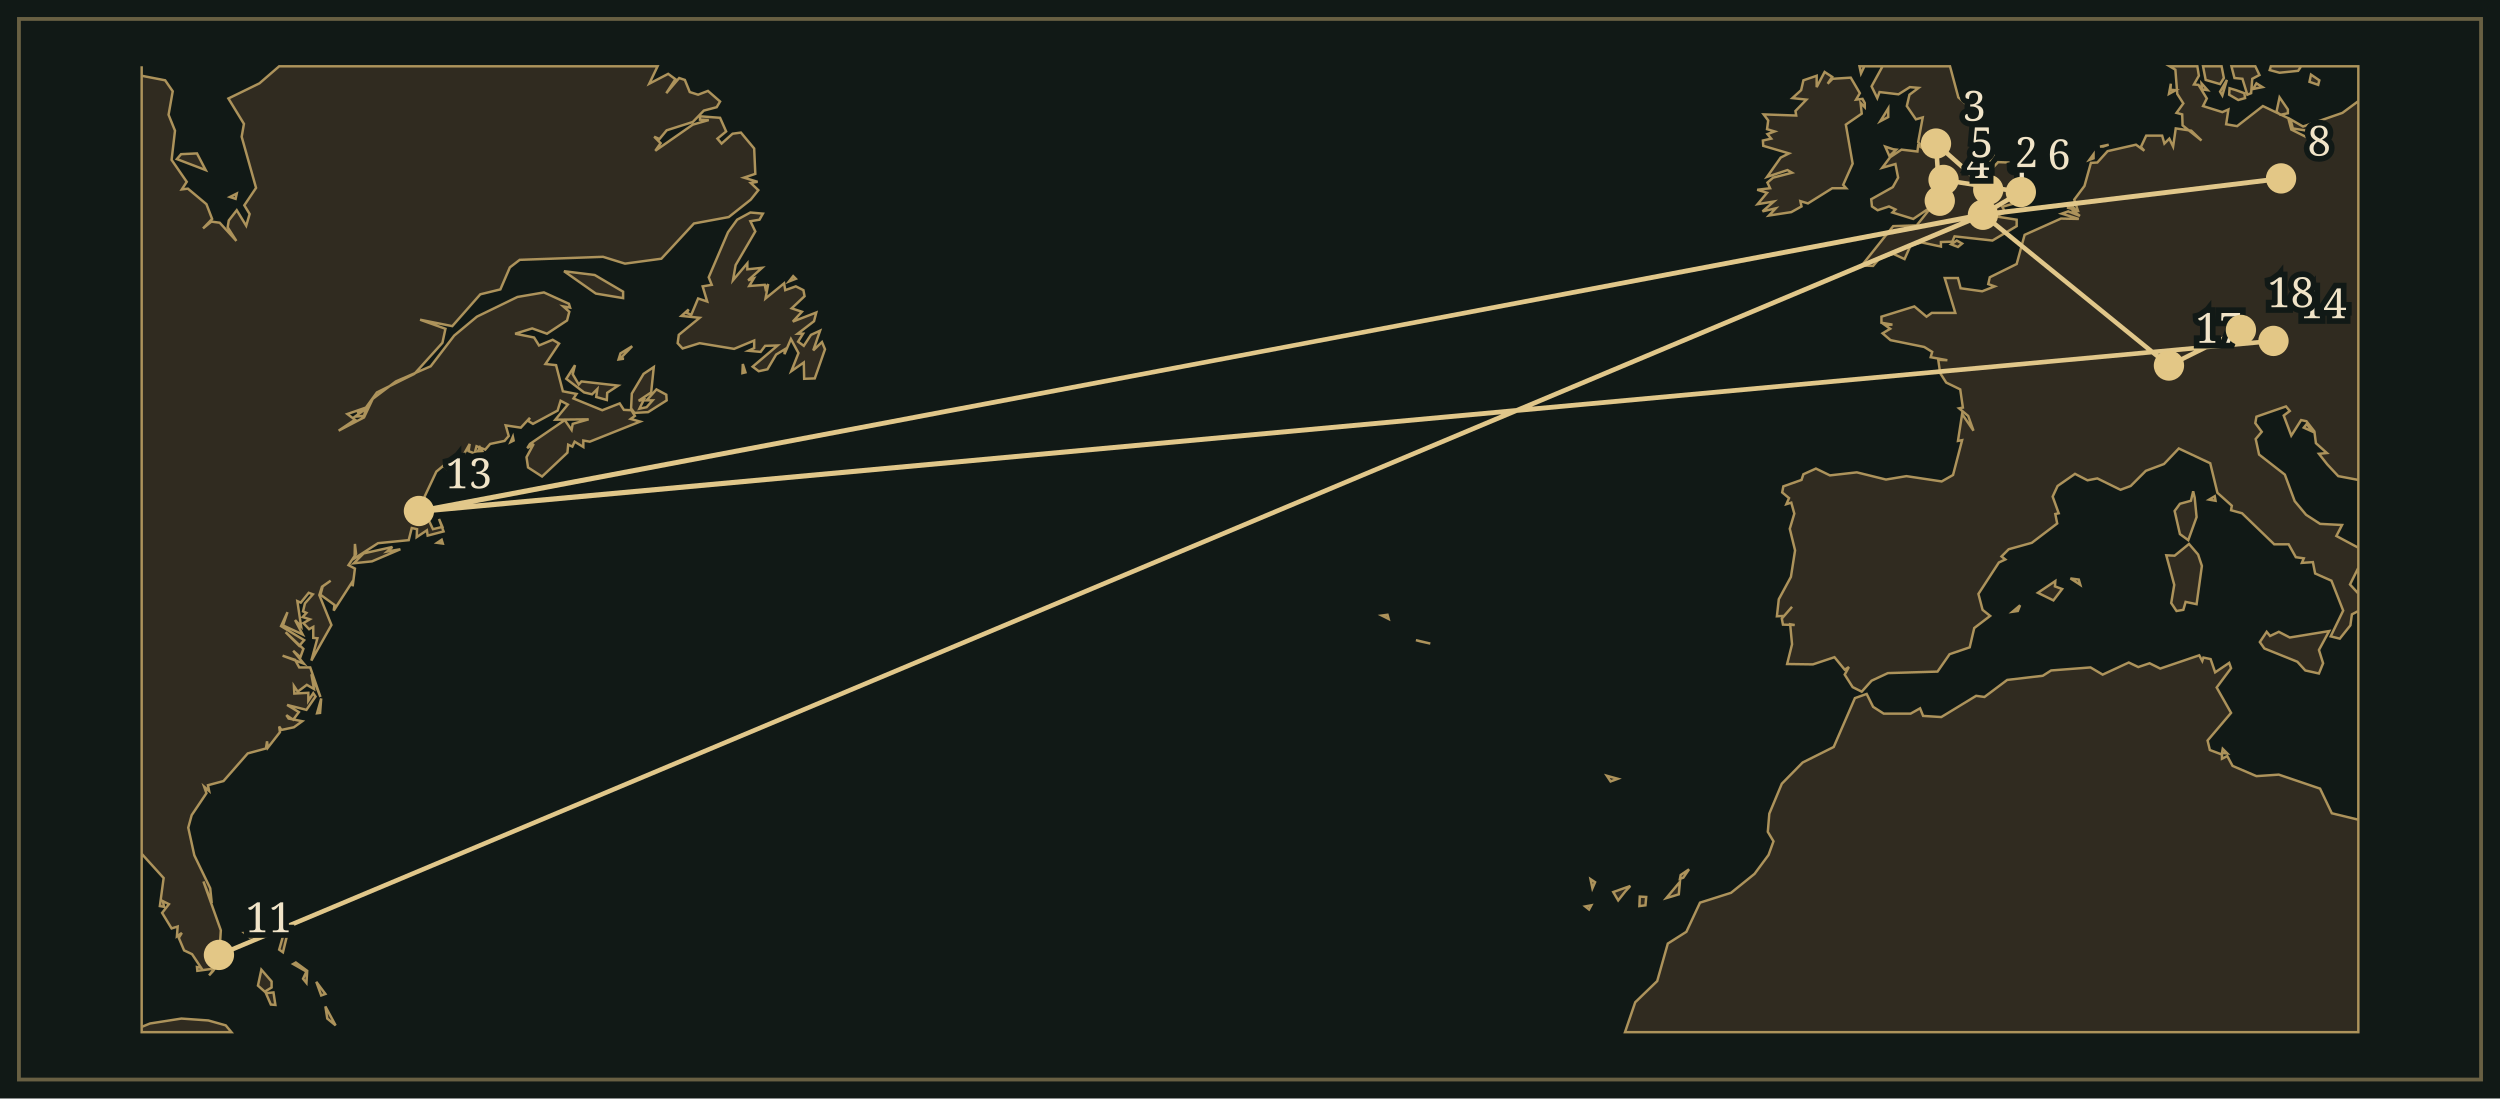
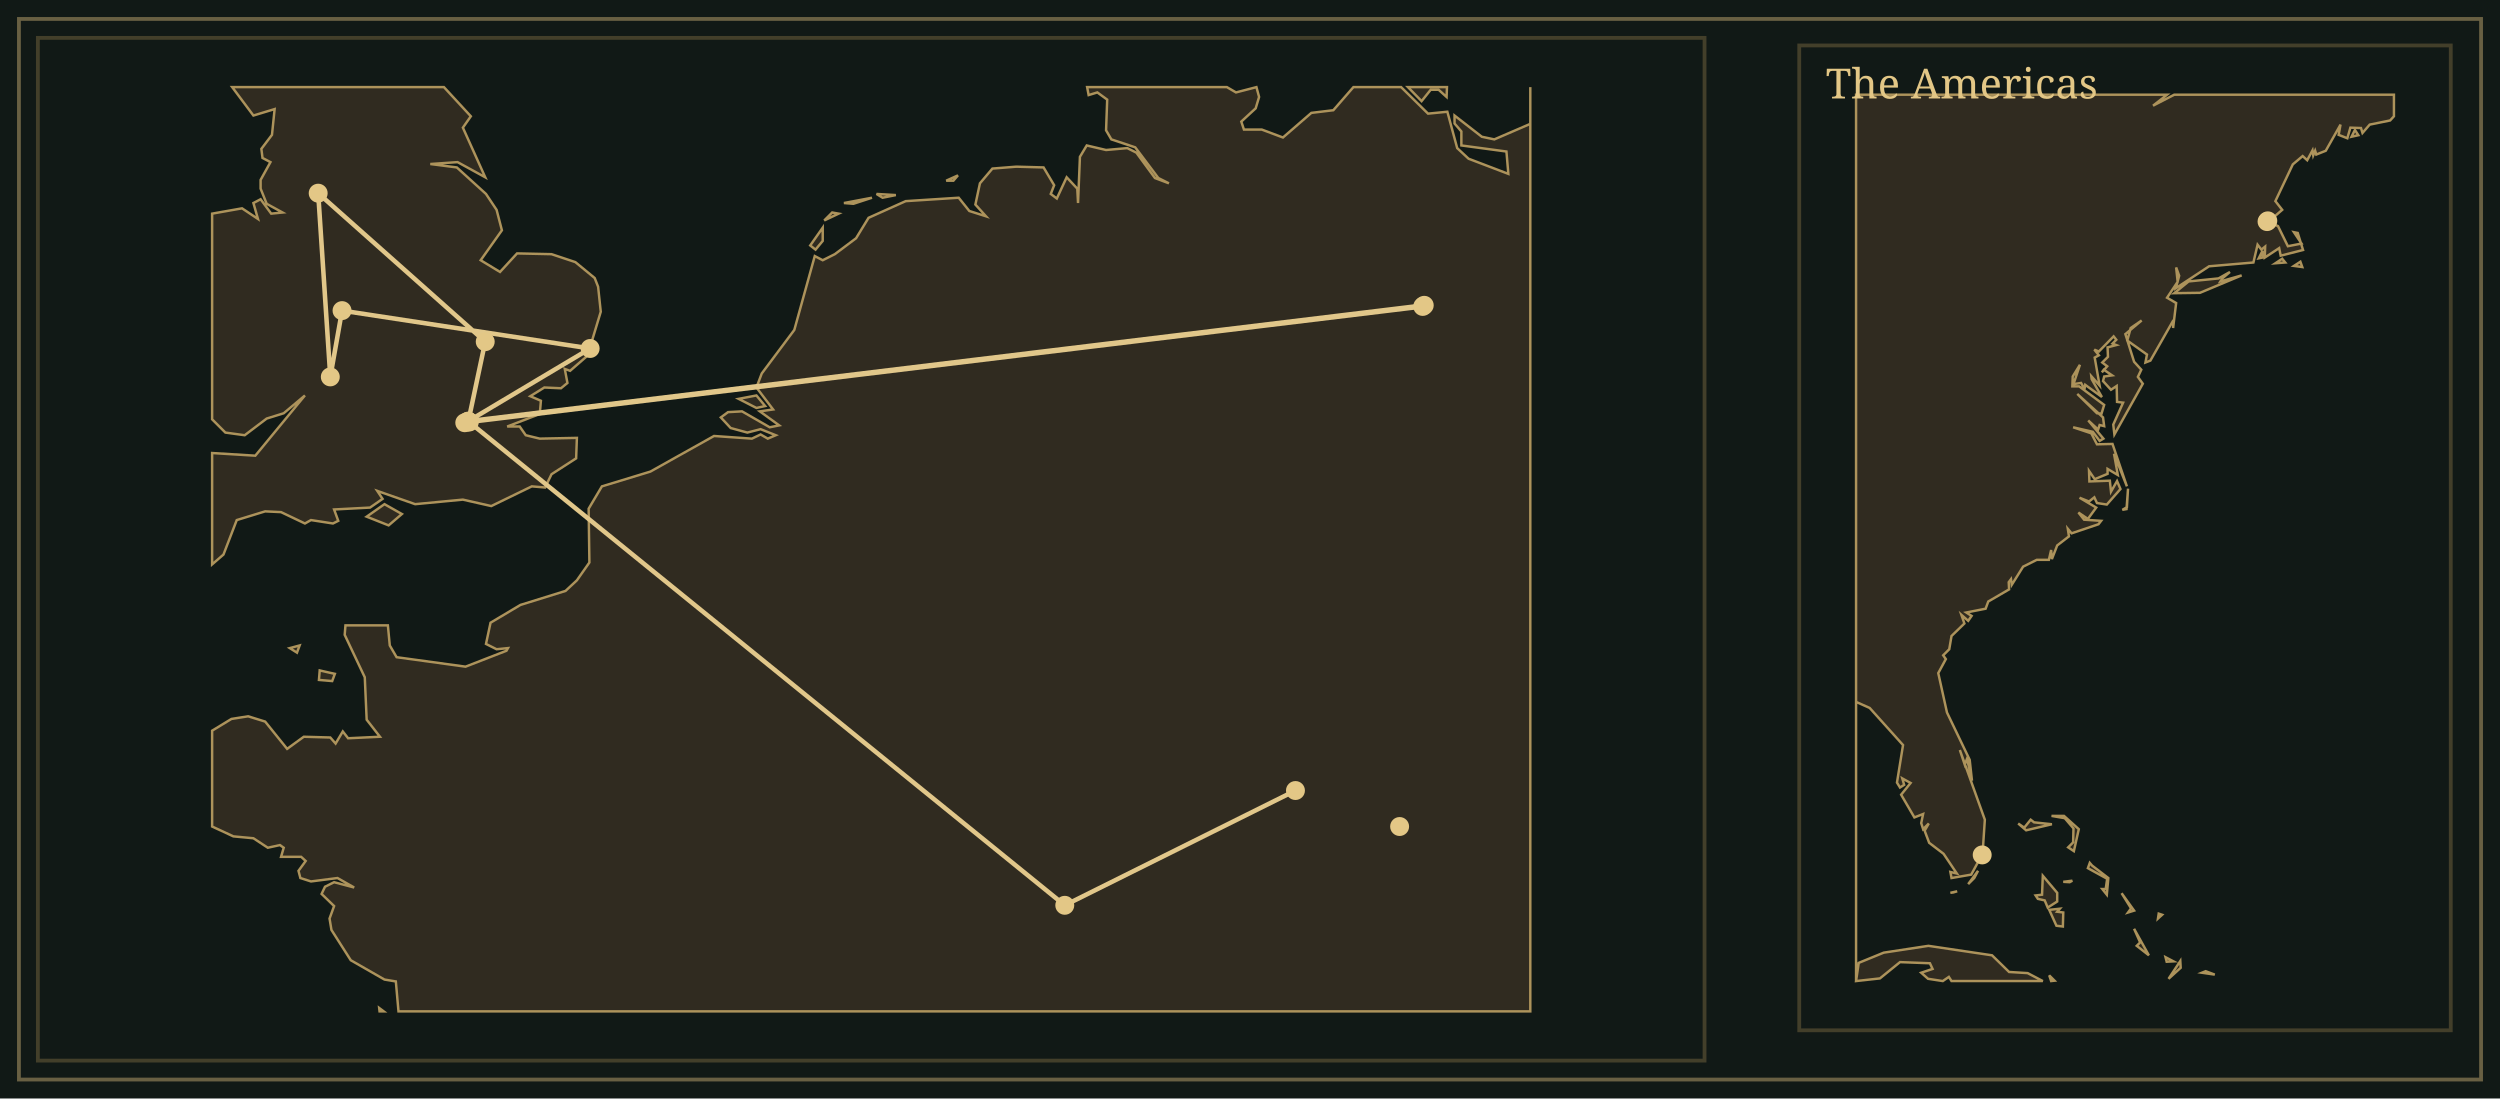
<svg xmlns="http://www.w3.org/2000/svg" viewBox="0 0 660 290" role="img" aria-label="Places in the life of Thomas Adès">
  <rect width="660" height="290" fill="#111916" />
-   <path d="M595.4,17.5L596.5,19.8L594.6,20.8L594.3,24.6L593.3,25L592,20.8L589.9,20.6L589.1,17.5L595.4,17.5ZM586.5,17.5L587.1,20.6L586.1,22.2L582.3,21.1L581.6,17.5L586.5,17.5ZM542.5,154.8L544.4,155.5L542.1,158.5L538,156.5L542.6,153.4L542.5,154.8ZM164.5,78.7L157.3,77.5L148.9,71.6L157,72.6L164.5,77L164.5,78.7ZM168.6,105.8L170,105.5L168.8,107.9L170.7,107.5L172.3,105.7L170.7,105.7L173.3,102.8L175.9,104.2L176,105.7L171.1,108.8L167.5,109L166.6,107.8L166.8,103.9L169.9,98.7L172.6,96.9L171.9,103.6L168.6,105.8ZM152.8,101.5L153.5,100.7L163.2,101.8L160.3,103.7L160.2,105.6L157.4,104.8L157.7,102.7L156.3,104.1L154.2,103.6L149.5,100L151.8,96.4L151.2,98.8L152.8,101.5ZM102.2,145.6L105.7,145L98.2,148.2L93.4,148.7L96,146.1L103.6,144.4L102.2,145.6ZM47.9,268.9L55,269.4L59.6,270.7L61.1,272.5L37.4,272.5L37.4,271.1L39.6,270.2L47.9,268.9ZM580.3,146.4L581.3,149.4L579.9,159.5L577,158.9L576.4,161L574.6,161.3L573.2,159.2L574,154.4L571.9,146.6L574.1,146.7L577.9,143.6L580.3,146.4ZM579.4,131.4L579.9,136.5L577.7,142.6L575.5,141L574.1,134.9L575.5,133L578.4,132.2L579,129.7L579.4,131.4ZM614.9,166.6L612.2,171.6L613.3,175.1L612.2,177.8L608.6,177L606.5,174.7L597.8,171.2L596.6,169.5L598.4,166.8L599.3,167.9L601.6,166.8L604.5,168.3L614.9,166.6ZM514.8,17.5L517,25.7L523.7,31.5L523.1,32.5L524.9,36.6L520.4,35.5L522.5,35.8L525.8,39.3L526.3,40.9L524.5,43.4L526.1,44.3L527.5,42.8L530.3,42.9L534.2,45.6L533.3,51.3L531.4,52.3L531.1,53.9L528.6,54.6L529.4,56.1L526.7,57.1L532.4,58L532.4,59.7L526,63.5L516,62.4L515.4,63.8L512.4,63.9L512.4,65.1L507.3,64L504.4,64.8L502.8,68.4L499.8,67L496.2,68.2L494.5,70.2L491.5,70.1L499.8,59.7L506,59.5L510,54.5L505.1,57.8L499.6,56.1L500.4,55.3L498.7,54.5L495.7,55.5L494.2,54.5L494,52.6L499.7,49.4L501.1,46.9L500.4,43.3L496.9,44.3L499,41.5L502,39.5L506.2,40L506.4,38.4L508.2,39.5L506.4,37.5L507.6,31L505.8,31.5L503.4,28L504.1,25L506.5,23.2L504.2,23L501.2,24.9L496.2,24.3L495.6,25.9L494.1,22.8L497,17.5L492.2,17.5L491.3,19.4L490.9,17.5L514.8,17.5ZM482.5,22.1L483.8,20.8L488.6,20.5L491,24.6L490,26.3L491.7,26.1L492.3,27.2L492.3,28.3L491.2,27.2L491.5,30L487.3,32.9L489.1,43.2L486.6,48.8L487.4,49.7L483.7,49.7L477.3,53.7L475.3,53.1L475.6,54.5L472.9,56L467,56.9L468.8,55L465.3,55.8L468.3,53.2L464,53.9L466.5,50.9L463.9,50.1L467.3,49.7L466.6,48.2L468.1,46.9L473.1,45.6L471.9,44.9L466.5,46.7L470.1,41.6L472.3,40.5L465.5,38.5L465.4,37.1L467.6,36.6L466.6,35.4L468.5,34.7L466.5,34.1L466.8,31.8L465.6,30.2L474.2,30.5L474,29.3L476.9,26.3L473.2,25.9L475.5,23.8L476.1,21.2L479.6,20L479.6,23L481.7,19L483.7,20.3L482.5,22.1ZM555.2,38.7L554.4,38.7L556.7,38.2L555.2,38.7ZM96.1,109.8L93.7,110L96.6,107.9L96.1,109.8ZM95.3,108.8L94.3,109L96,107.9L95.3,108.8ZM163.9,94.5L164.7,94.7L163.3,94.9L163.8,93.3L166.9,91.4L163.9,94.5ZM135.6,116.3L134.8,116.7L135.4,115.3L135.6,116.3ZM127.3,119.1L126,119.4L126.7,118.1L127.3,119.1ZM424.2,204.8L427.1,205.6L425.2,206.3L424.2,204.8ZM429.1,235.3L427.2,237.7L425.9,235.5L430.4,233.9L429.1,235.3ZM444.4,231.7L443.5,232L443.7,231L445.9,229.5L444.4,231.7ZM441.6,236.6L439.9,237.1L443.5,232.8L443.2,236.1L441.6,236.6ZM434.6,236.8L434.4,239L432.8,239.2L432.9,236.7L434.6,236.8ZM420.1,239L419.5,240.1L418.5,239.3L420.1,239ZM420.4,234.5L419.9,232.1L421.1,232.9L420.4,234.5ZM588,198.9L586.6,198.8L586.8,197.7L588,198.9ZM498.5,30.9L496.4,32L498.5,28.6L498.5,30.9ZM499.8,39.4L500.6,39.5L498.8,41.2L497.7,38.7L499.8,39.4ZM612,22.4L609.7,21.6L610.1,19.7L612.3,21.2L612,22.4ZM604,28.9L604,29.9L602,30.3L601,29.5L601.8,25.7L604,28.9ZM597.3,23L594.8,23.5L595.7,22L597.3,23ZM590.3,23.8L592.5,24.6L592.7,25.9L590.9,26.4L588.5,25L588.6,23.3L590.3,23.8ZM582.8,23.8L581.3,23.6L581.2,22L582.8,23.8ZM586.7,25.2L586.1,24.2L587.9,21.1L586.7,25.2ZM572.6,24.8L573.1,22.1L573,23.7L574.4,23.8L572.6,24.8ZM518,64.3L516.9,65.2L515.1,64.5L516.6,63.5L518,64.3ZM552.7,41.8L551.6,42.2L552.7,40.7L552.7,41.8ZM584.7,131L584.9,132.2L583.2,131.9L584.7,131ZM549.2,154.4L546.6,152.7L548.8,153L549.2,154.4ZM532.7,161.3L531.3,161.5L533.3,159.8L532.7,161.3ZM366.6,163.4L364.8,162.5L366.3,162.3L366.6,163.4ZM374.9,169.3L377.6,169.9L373.8,169L374.9,169.3ZM610.4,113.9L608.2,112.9L609,111.9L610.4,113.9ZM547.2,54.5L547.9,55.4L545.7,54.8L547.2,54.5ZM116.9,143.5L115.4,143.3L116.6,142.5L116.9,143.5ZM84.5,188.2L83.7,188.3L84.8,184.4L84.5,188.2ZM72.2,262L72.7,265.3L71.5,265.2L70.2,262.2L72.2,262ZM74.7,251.4L73.7,250.7L74.7,247.2L73.1,245.3L70.6,244.9L72.9,244.9L75.7,247.3L74.7,251.4ZM78.1,254.1L81.1,256.3L80.9,259.5L80,258.4L80.9,256.5L77.4,254.5L78.1,254.1ZM88.6,270.7L86.4,268.9L85.9,265.7L88.6,270.7ZM85.9,262.4L84.8,262.8L83.5,259.2L85.9,262.4ZM71.7,259.1L71.7,260.7L69.9,261.8L68.1,260.2L69,256L71.7,259.1ZM67.4,246.1L70.7,246.5L65.9,247.5L64.5,246.3L67.4,246.1ZM56.3,256.3L55.2,257.5L57.1,255L56.3,256.3ZM37.4,272.5L37.4,17.5L37.4,20L43.6,21.2L45.6,24.1L44.5,30.3L46.2,34.5L45.3,42.2L49.3,48L48,50L49.6,49.8L54.5,53.9L56,57.8L53.6,60.3L55.8,58.5L58,58.8L62.4,63.6L60.1,60L60.4,58.2L62.5,55.5L65,59.6L65.9,56.5L64.5,54.2L67.6,49.6L63.8,36.1L64.4,32.7L60.3,26L68.5,22L73.7,17.5L173.6,17.5L171.4,22.1L176.4,19.5L178.3,20.9L175.9,24.6L179.3,20.6L180.8,21.1L182.1,24.3L184.3,25L186.9,24L190.1,26.8L189.2,28.3L185.8,29.2L182.9,32.2L176,34.4L174.1,36.7L172.7,36.1L174.4,37.8L173,39.8L182.9,32.9L187.1,31.7L184.8,31.6L184.8,30.7L190.1,31.1L191.7,34.7L189.4,36.6L190.5,37.9L193.4,35.3L195.6,35L199.1,39.2L199.4,45.9L196.4,46.9L200,48L198.2,48.3L200.2,50.2L198.2,52.7L192.4,57.3L183.2,59L174.6,68.3L165,69.6L159.2,67.8L137.2,68.6L134.6,70.6L132.1,76.4L126.8,77.7L119.4,86.1L110.9,84.4L117.6,86.8L116.8,90.5L109.4,98.7L99.5,103.6L96.6,107.6L91.7,109.3L93.7,110.8L89.4,113.7L96.1,110.2L98.4,105.3L104.5,100.7L113.7,96.7L119.9,88.6L125.9,83.6L136.6,78.4L143.6,77.2L150.2,80.2L150.5,81.2L148.7,80.9L150.3,82.3L149.7,84.6L144.4,88.1L140.5,86.7L136,88.1L141,89.1L142.3,91.2L145.9,89.7L147.6,90.7L144,96.1L146.8,96.4L148.6,103.3L152.2,104L151.4,105.2L159,108.3L163.6,106.5L164.7,108.2L166.7,108.3L167.6,109.8L166.5,110.6L169,111.3L155.7,116.6L154,116.3L154,118L151.7,116.6L151.1,117.9L150,117.4L149.8,119.5L143.1,125.8L139.4,123.4L139,120.7L140.9,117.2L139.2,118.3L139.9,117.2L149.1,110.9L150.9,113.5L151.2,111.9L155.4,110.7L146.6,110.8L149.9,106.8L148,105.8L147.2,108.4L140.7,111.9L139.4,111.1L139.9,110.3L137.5,112.9L133.5,112.3L134.3,115.1L133.2,116.4L129.4,117.2L128.1,118.7L125.8,117.8L125.3,119.7L123.7,119.1L124,117.2L121.3,122L119,122.8L118.8,121.9L117.9,123.7L117,123L115.2,124.5L112,131.3L113.3,132.7L110.7,135.1L112.5,135.9L114.3,139.7L116.8,139.1L115.9,137L117.1,140.3L112.9,141.4L112.7,140L110,141.8L110.1,139.7L108.7,139.4L107.9,142.6L99.8,143.4L93.6,147.4L93.7,143.6L94,146.2L92,149.2L93.7,150.1L93.1,154.8L93.2,153.3L88.1,161.2L88.3,159.7L84.6,157L85.2,154.8L87.3,153.3L85,154.9L84.3,157.1L87.5,165L82.2,174.4L83.8,168.5L82.7,168.4L82.7,165.5L81.6,166.1L80.1,164.5L81.8,163.5L79.9,162.9L80.9,161.8L80,161.4L80.5,159.3L82.6,156.9L81.5,156.5L79.4,159.1L78.5,158.7L79.5,165.4L77.9,163.7L79.9,167.5L74.7,165.1L75.9,161.6L74.2,165.3L80.3,169L79,170.5L75.4,166.9L80.1,171.3L79.3,173.5L77.4,171.8L80.2,175.2L74.6,173.1L77.9,174.2L79,176.2L81.9,176.2L84.6,184L82.2,178L82.9,181.9L81,180.8L78.6,182.6L77.6,181.1L77.7,183.1L81.4,182.9L81.4,185L82.7,183L83.3,183.9L80.9,187.4L75.8,186.1L78.9,188L77.4,190L75.6,188.8L76.2,189.7L79.8,190.4L77.6,192L74.3,192.7L73.7,191.8L73.9,193.3L70.7,197.4L70.5,195.7L70.2,197.6L65.4,198.9L59,206.2L54.9,207.3L55.2,208.8L53.9,207.7L54.5,209.4L50.6,215.2L49.7,218.5L51.3,225.8L55.5,234.5L55.9,238.4L53.7,232.7L58.3,245.6L57.9,251.9L55.8,255.8L52.1,256.3L52,255.3L53.1,255.5L50.7,251.9L48.6,250.9L47.2,247.6L48,246.3L46.7,247.2L46.9,244.6L45.3,245.1L42.8,241L44.6,238.7L43,237.9L43.3,239.4L42.2,239.2L43.2,231.8L37.4,225.4L37.4,272.5ZM54.3,44.9L46.7,42L47.8,40.7L52,40.5L54.3,44.9ZM62.2,52.5L60.7,52L62.5,51.1L62.2,52.5ZM201.4,56.4L200.5,58L198.1,58.4L199.4,61.1L194.2,70L193.5,74L197.3,69.5L197.3,71.1L201.2,70.7L197.5,74L199,73.5L197.8,75.5L201.9,75.2L202.1,76.2L202.8,75L202.1,78.8L207,74.8L207.3,76.6L210.1,75.6L212.1,76.6L212.4,78.2L209,81.4L211.7,82.3L209.3,84.9L215.5,82.5L214.9,84.8L210.6,88.1L212,88.1L210.7,90.2L212.2,91.3L214.1,88.4L216.5,87.3L214.7,92.5L217,90.3L217.8,92.2L215.1,99.9L212.3,100L212.2,95.7L208.9,98L210.8,93.2L208.8,89.5L207.1,93.5L207.2,92.2L204.9,93.6L202.6,97.5L200.3,98L198.7,96.8L205.3,91.2L202,91.3L200.8,92.9L197.6,92.6L199.1,91.9L199.1,89.9L193.8,92.1L184.7,90.6L180.2,92L178.9,90.6L179.2,88.4L184.7,83.9L179.9,83.4L181.8,81.7L181.3,82.6L182.5,83.1L184.3,78.8L186.7,79.6L185.5,75.6L187.9,75.2L187.1,73.2L192.2,61.3L194.6,58L198.1,56.1L201.4,56.4ZM209.4,72.9L210.1,73.6L208.3,74.3L209.4,72.9ZM196.8,98.3L196,98.5L196.1,96.1L196.8,98.3ZM622.6,17.5L607.5,17.5L606.7,18.7L601.8,19.2L599.2,18.5L599.5,17.5L622.6,17.5L622.6,272.5L429,272.5L431.7,264.6L437.5,259L440.3,249.1L445.2,246L448.8,238.3L457,235.7L463.2,230.7L466.9,225.7L468.2,222.1L466.7,219.6L467.1,214.8L470.4,206.9L475.9,201.3L484.1,197.2L489.7,184.3L492.8,183.2L494.5,186.6L497.3,188.4L504.4,188.4L506.9,187L507.7,189L512.5,189.3L521.7,183.7L523.9,184L529.9,179.5L539.3,178.4L541.5,177L551.9,176.2L555.1,178.1L562,174.9L564.5,176.1L567.5,175.1L570.3,176.5L580.6,173L581.4,174.5L581.7,173.6L583.6,174L584.8,177.5L588.5,175L589,176.4L585.2,181.5L589,188.2L582.8,195.5L583.4,198L586.6,199.2L586.6,200.3L588,199.6L589.4,202.2L595.7,204.9L601.6,204.5L612.5,208.2L615.6,214.7L622.6,216.4L622.6,126.7L617.3,125.7L614.4,122.6L612.2,119.8L614.3,119.6L611.4,117L611,113.9L608.9,111.2L607.5,110.9L604.9,115L602.9,109.7L604.5,108.5L603.5,107.3L595.7,110L595.4,111.7L597.1,114L595.5,115.9L596.4,120L603.2,125.3L605.8,132.3L608.8,135.9L612.5,138.3L618.3,138.6L616.8,141.5L622.6,144.6L622.6,149.9L620.4,154.3L622.6,156.7L622.6,161.3L620.9,162.2L620.5,165.1L617.7,168.6L615.3,168L618.6,161.2L615.5,153.3L611.2,151.4L610.6,148.4L607.7,148.6L608.2,147.4L606.1,147.1L604.2,143.7L600.4,143.7L591.9,135.5L589,134.7L589.2,133.5L585.4,130.1L583.5,122.3L575.2,118.4L571.3,122.5L566.5,124.3L562.5,128.3L559.8,129.3L553.7,126.3L551.1,126.8L547.8,125.1L543.2,128.3L541.9,131.1L543.5,135.5L542.6,135.7L543.1,138.2L536.4,143.3L530.3,145L528.4,146.9L529.4,147.7L527.7,148.5L522.3,156.8L523.4,161L525.4,162.6L521.2,165.8L520,170.9L514.7,172.7L511.5,177.3L498.4,177.7L494.1,179.7L491.5,182.6L489.1,181.4L487,178.1L488.1,176.1L487,176.8L484.3,173.5L478.6,175.4L471.8,175.3L473.1,170.1L472.6,164.8L473.8,165L470.7,164.9L470.4,163.3L473.1,160.2L471,162.6L469.1,162.7L469.6,158.2L472.8,152.3L473.9,145.3L472.5,139.6L473.7,135.6L472.9,132.7L471.6,133.1L472.3,131.5L470.5,130L470.8,128.4L475.6,126.7L476.1,125.2L479.4,123.7L483.1,125.5L490.2,124.7L497.9,126.6L503.3,125.7L512.6,127.1L515.6,125.4L518,116.2L516.9,116.4L518,109.3L521,113.7L519.6,109.8L517.2,107.8L518.2,107.6L517.5,102.8L513.8,101L512.2,98.5L511.7,95L514.1,95.1L509.7,94.3L510.1,92.9L508,91.6L499.1,89.8L497,88L499,86.8L497.6,85.8L499.6,85.7L496.7,85.2L496.7,83.6L505.4,80.9L508.6,83.6L510,82.6L516.2,82.6L513.4,73.4L516.9,73.4L517.6,76.1L523.3,76.9L526.6,75.6L524.9,75L525.3,73.2L532.4,69.7L534.5,62L544.1,57.7L548.8,57.8L544.3,56.4L546,55.8L549.1,57L547.5,55.8L548.6,55.7L547.6,52.7L550.3,49.1L552,43L553.7,42.9L556.4,39.9L563.9,38.2L566.1,39.8L565.2,38.8L566.6,35.8L570.8,35.8L571.4,37.9L572.7,36.6L573.7,38.7L574.4,33.9L578.5,34.5L581.2,37.1L576.2,33.1L576.1,30.2L574.6,29.8L576.4,27.3L574.8,24.8L574.3,18.4L572.8,17.5L580.1,17.5L580.5,20L579.2,22.3L580.4,22.4L582.6,26L581.6,28L586.7,29.6L588.3,28.9L587.7,32.8L590.6,33.3L597.4,28L604.1,31.2L604.9,34.2L609.1,36.3L609,34.5L605.3,33.9L604.7,31.5L608,33.4L618.4,29.8L622.6,26.7L622.6,17.5Z" fill="#302b20" stroke="#ad935b" stroke-width=".65" />
-   <path d="M523.5,56.7L524.9,50.1L511.1,37.9L512.1,53L513.1,47.5L533.5,50.7L523.5,56.6L602.2,47.1L602.1,47.2L523.6,56.7L57.8,252.1L523.2,56.8L110.6,134.9L600.2,90L110.5,135.1L523.5,56.6L572.6,96.5L591.6,87.1" fill="none" stroke="#e1c78a" stroke-width="1.2" />
-   <circle cx="523.5" cy="56.7" r="4" fill="#e3c786" />
-   <text x="530.5" y="50.7" fill="#f1e4c8" stroke="#111916" stroke-width="3" paint-order="stroke" font-family="Georgia,serif" font-size="11">1</text>
-   <circle cx="524.9" cy="50.1" r="4" fill="#e3c786" />
-   <text x="531.9" y="44.1" fill="#f1e4c8" stroke="#111916" stroke-width="3" paint-order="stroke" font-family="Georgia,serif" font-size="11">2</text>
-   <circle cx="511.1" cy="37.9" r="4" fill="#e3c786" />
-   <text x="518.1" y="31.9" fill="#f1e4c8" stroke="#111916" stroke-width="3" paint-order="stroke" font-family="Georgia,serif" font-size="11">3</text>
-   <circle cx="512.1" cy="53" r="4" fill="#e3c786" />
-   <text x="519.1" y="47" fill="#f1e4c8" stroke="#111916" stroke-width="3" paint-order="stroke" font-family="Georgia,serif" font-size="11">4</text>
-   <circle cx="513.1" cy="47.5" r="4" fill="#e3c786" />
-   <text x="520.1" y="41.5" fill="#f1e4c8" stroke="#111916" stroke-width="3" paint-order="stroke" font-family="Georgia,serif" font-size="11">5</text>
-   <circle cx="533.5" cy="50.7" r="4" fill="#e3c786" />
-   <text x="540.5" y="44.7" fill="#f1e4c8" stroke="#111916" stroke-width="3" paint-order="stroke" font-family="Georgia,serif" font-size="11">6</text>
-   <circle cx="602.2" cy="47.1" r="4" fill="#e3c786" />
-   <text x="609.2" y="41.1" fill="#f1e4c8" stroke="#111916" stroke-width="3" paint-order="stroke" font-family="Georgia,serif" font-size="11">8</text>
-   <circle cx="57.8" cy="252.1" r="4" fill="#e3c786" />
-   <text x="64.8" y="246.1" fill="#f1e4c8" stroke="#111916" stroke-width="3" paint-order="stroke" font-family="Georgia,serif" font-size="11">11</text>
-   <circle cx="110.6" cy="134.9" r="4" fill="#e3c786" />
-   <text x="117.6" y="128.9" fill="#f1e4c8" stroke="#111916" stroke-width="3" paint-order="stroke" font-family="Georgia,serif" font-size="11">13</text>
-   <circle cx="600.2" cy="90" r="4" fill="#e3c786" />
-   <text x="607.2" y="84" fill="#f1e4c8" stroke="#111916" stroke-width="3" paint-order="stroke" font-family="Georgia,serif" font-size="11">14</text>
-   <circle cx="572.6" cy="96.5" r="4" fill="#e3c786" />
-   <text x="579.6" y="90.5" fill="#f1e4c8" stroke="#111916" stroke-width="3" paint-order="stroke" font-family="Georgia,serif" font-size="11">17</text>
-   <circle cx="591.6" cy="87.1" r="4" fill="#e3c786" />
-   <text x="598.6" y="81.1" fill="#f1e4c8" stroke="#111916" stroke-width="3" paint-order="stroke" font-family="Georgia,serif" font-size="11">18</text>
+   <rect x="10" y="10" width="440" height="270" fill="#111916" stroke="#a88b5355" />
+   <path d="M117.2,23L124.3,30.7L122.2,33.7L128.1,46.8L120.8,42.8L113.6,43.3L120.6,44.2L128.3,51.2L131.1,55.4L132.5,60.8L126.9,68.7L132,71.8L136.5,66.9L145.6,67.1L151.9,69.2L157,73.4L157.9,75.7L158.6,82.3L155.1,93.9L150.5,97.9L149.1,97.4L149.8,101.1L148.1,102.5L143.7,102.3L140,104.6L142.8,105.8L142.5,109.3L133.9,112.6L137.2,112.6L138.8,114.9L142.5,115.8L152.3,115.6L152.1,121L145.6,125.2L143.9,128.7L140.4,128.4L129.7,133.6L122.2,131.9L109.6,133.1L99.6,129.6L101,131.7L97.7,134L88.2,134.5L89.3,137.5L87.9,138.2L82.1,137.3L80.5,138.2L74.2,135.2L70,135L62.5,137.3L59,146.4L56,149L56,119.6L67.4,120.3L80.5,104.4L74.9,109.1L70.4,110.5L64.6,114.9L59.5,114.2L56,110.7L56,56.4L63.9,55L68.1,57.8L66.9,53.6L68.8,52.6L71.6,56.4L74.6,56.1L70.4,53.8L68.8,49.8L68.8,47.5L71.4,42.8L69.3,41.7L69,39.3L71.8,35.6L72.5,28.8L66.9,30.5L61.3,23L117.2,23ZM236.5,51.5L233,52.2L231.4,51.2L236.5,51.5ZM221.4,56.4L217.6,58.2L219.7,56.1L221.4,56.4ZM225.3,53.8L222.8,53.6L230.2,52.2L225.3,53.8ZM79.1,170.4L78.4,172.3L76.5,171.1L79.1,170.4ZM88.4,177.9L87.7,179.8L84.2,179.5L84.4,177L88.4,177.9ZM382,23L381.9,25.6L379.8,23.7L377.7,23.7L375.3,26.7L371.7,23L382,23ZM100.2,267L100.1,266.1L101.3,267L100.2,267ZM106.1,135.7L102.6,138.7L96.8,136.4L101.5,133.1L106.1,135.7ZM217.2,63.6L215.3,65.9L213.9,64.8L217.2,60.1L217.2,63.6ZM199.7,104.4L202,107.2L199.7,107.7L195,105.3L199.7,104.4ZM251.7,47.7L249.8,47.7L252.9,46.3L251.7,47.7ZM404,23L404,267L105.2,267L104.5,259.1L101.5,258.6L92.6,253.5L87.5,245.5L87,242.5L88.2,239.2L84.9,236L85.8,234.1L88.2,232.9L93.5,234.3L89.1,231.8L82.1,232.7L79.3,231.8L78.8,229.9L80.7,227.3L79.5,226.2L74.2,226.2L74.9,223.8L73.9,223.1L70.7,223.8L66.9,221.3L61.6,220.8L56,218.2L56,192.9L61.1,189.8L65.5,189.1L70,190.5L75.8,197.7L80.2,194.5L87.2,194.7L88.6,196.3L90.5,193.1L91.9,194.9L100.3,194.5L96.8,190L96.3,178.8L91,167.6L91.2,165.1L102.4,165.1L102.9,170.4L104.7,173.5L122.9,176L133.7,171.8L134.1,171.1L131.1,171.4L128.3,170L129.5,164.4L137.4,159.7L149.3,156L152.3,153.2L155.6,148.5L155.4,134.3L158.9,128.4L171.7,124.5L188.5,115.1L198.5,115.8L200.8,114.7L202.7,115.8L204.8,114.9L200.8,113.3L197.3,114.2L192.9,113L190.3,110.2L192.2,108.8L195.9,108.6L203.2,112.8L205.7,112.3L200.6,108.6L204.1,108.1L199.7,102.3L201.1,98.6L209.7,87.1L215.1,67.6L217.2,68.7L220.4,67.1L226,62.9L229.3,57.5L239.1,53.1L253.1,52.2L255.9,55.7L260.3,57.1L257.5,54L258.7,48.4L262,44.5L268.3,44L275.5,44.2L278.3,48.9L277.4,51.2L279,52.4L281.6,46.8L284.4,49.8L284.6,53.6L285.1,41.4L286.9,38.4L292,39.6L297.6,39.1L300,40.3L304.9,47L308.6,48.4L305.8,47L299.7,38.9L293.4,36.8L292,34.4L292.3,26.3L289.7,24.4L287.4,25.1L287,23L323.9,23L326.3,24.4L331.7,23L332.4,25.6L331.5,28.6L327.7,32.1L328.4,34.2L333.1,34.2L338.7,36.3L346.2,29.8L352,29.1L357.3,23L369.9,23L377,30L382.1,29.5L384.7,39.1L387.7,41.9L398.2,45.9L397.7,40L385.8,38.4L385.8,34.7L384,32.6L384,30.5L391.2,36.1L394.5,36.8L404,32.7L404,23Z" fill="#302b20" stroke="#ad935b" stroke-width=".65" />
+   <path d="M123.6,111.4L128.1,90.2M128.1,90.2L84,51M84,51L87.2,99.5M87.2,99.5L90.3,82M90.3,82L155.8,92M155.8,92L123.6,111.2M123.6,111.2L376,80.6M376,80.6L375.6,80.9M375.6,80.9L123.9,111.4M123.6,111.2L281.1,239M281.1,239L342,208.7" fill="none" stroke="#e1c78a" stroke-width="1.2" />
+   <circle cx="123.6" cy="111.4" r="2.5" fill="#e3c786" />
+   <circle cx="128.1" cy="90.2" r="2.5" fill="#e3c786" />
+   <circle cx="84" cy="51" r="2.5" fill="#e3c786" />
+   <circle cx="87.2" cy="99.5" r="2.5" fill="#e3c786" />
+   <circle cx="90.3" cy="82" r="2.5" fill="#e3c786" />
+   <circle cx="155.8" cy="92" r="2.5" fill="#e3c786" />
+   <circle cx="123.6" cy="111.2" r="2.5" fill="#e3c786" />
+   <circle cx="376" cy="80.6" r="2.5" fill="#e3c786" />
+   <circle cx="375.6" cy="80.9" r="2.5" fill="#e3c786" />
+   <circle cx="123.9" cy="111.4" r="2.5" fill="#e3c786" />
+   <circle cx="122.7" cy="111.6" r="2.5" fill="#e3c786" />
+   <circle cx="369.5" cy="218.2" r="2.5" fill="#e3c786" />
+   <circle cx="123.6" cy="111.2" r="2.5" fill="#e3c786" />
+   <circle cx="281.1" cy="239" r="2.5" fill="#e3c786" />
+   <circle cx="342" cy="208.7" r="2.5" fill="#e3c786" />
+   <text x="123.6" y="111.4" text-anchor="middle" dominant-baseline="central" fill="#f1e4c8" stroke="#111916" stroke-width="4" paint-order="stroke" font-family="Georgia,serif" font-size="10" />
+   <text x="128.3" y="90.2" text-anchor="middle" dominant-baseline="central" fill="#f1e4c8" stroke="#111916" stroke-width="4" paint-order="stroke" font-family="Georgia,serif" font-size="10" />
+   <text x="84" y="51" text-anchor="middle" dominant-baseline="central" fill="#f1e4c8" stroke="#111916" stroke-width="4" paint-order="stroke" font-family="Georgia,serif" font-size="10" />
+   <text x="87.2" y="99.5" text-anchor="middle" dominant-baseline="central" fill="#f1e4c8" stroke="#111916" stroke-width="4" paint-order="stroke" font-family="Georgia,serif" font-size="10" />
+   <text x="90.5" y="81.8" text-anchor="middle" dominant-baseline="central" fill="#f1e4c8" stroke="#111916" stroke-width="4" paint-order="stroke" font-family="Georgia,serif" font-size="10" />
+   <text x="155.8" y="92" text-anchor="middle" dominant-baseline="central" fill="#f1e4c8" stroke="#111916" stroke-width="4" paint-order="stroke" font-family="Georgia,serif" font-size="10" />
+   <text x="376" y="80.6" text-anchor="middle" dominant-baseline="central" fill="#f1e4c8" stroke="#111916" stroke-width="4" paint-order="stroke" font-family="Georgia,serif" font-size="10" />
+   <text x="369.5" y="218.2" text-anchor="middle" dominant-baseline="central" fill="#f1e4c8" stroke="#111916" stroke-width="4" paint-order="stroke" font-family="Georgia,serif" font-size="10" />
+   <text x="280.9" y="239" text-anchor="middle" dominant-baseline="central" fill="#f1e4c8" stroke="#111916" stroke-width="4" paint-order="stroke" font-family="Georgia,serif" font-size="10" />
+   <text x="342" y="208.9" text-anchor="middle" dominant-baseline="central" fill="#f1e4c8" stroke="#111916" stroke-width="4" paint-order="stroke" font-family="Georgia,serif" font-size="10" />
+   <rect x="475" y="12" width="172" height="260" fill="#111916" stroke="#a88b5355" />
+   <path d="M586.7,73.5L586.2,74.3L591.8,72.7L580.8,77.3L574,77.4L577.8,74.3L585.7,73.5L588.7,71.8L586.7,73.5ZM509.1,249.7L525.9,252.2L530.4,256.6L535.3,256.9L539.3,259L515.2,259L514.5,257.9L512.9,259L509,258.4L507.2,256.8L510.2,255.8L509.5,254.3L501.6,254L496.3,258.3L490,259L490.7,254.2L497.3,251.5L509.1,249.7ZM546.4,232.9L544.7,232.8L547.1,232.5L546.4,232.9ZM515.7,235.6L514.9,235.7L516.7,235.3L515.7,235.6ZM622.6,35.7L620.8,36.1L621.7,34.3L622.6,35.7ZM603.3,69.3L600.7,69.5L602.5,68.3L603.3,69.3ZM597.3,68L596.3,68.2L597.3,66.2L597.3,68ZM607.8,70.5L605.6,70.2L607.3,69.1L607.8,70.5ZM561.4,134.4L560.3,134.6L561.5,133.9L561.8,129L561.4,134.4ZM543.8,239.9L543.1,240.7L544.7,240.9L544.6,244.6L542.9,244.4L541,240.2L543.8,239.9ZM547.5,224.7L546,223.7L547.3,222.4L547.4,218.7L545.1,216L541.6,215.4L544.9,215.4L548.8,218.9L547.5,224.7ZM573.8,253.8L572,253.9L571.7,252.7L573.8,253.8ZM570.8,241.5L569.7,242.5L569.9,241.2L570.8,241.5ZM572.5,258.4L575.6,253.7L575.7,255.5L572.5,258.4ZM552.3,228.5L556.6,231.8L556.2,236.2L555,234.7L555.9,234.7L556.3,232L551.2,229.2L551.7,227.8L552.3,228.5ZM567.3,252.2L564.1,249.7L565,248.8L563.4,245.2L567.3,252.2ZM563.4,240.4L561.8,240.9L562.6,239.8L560.1,235.8L563.4,240.4ZM541.5,259L541,257.5L542.4,258.9L541.5,259ZM543.1,235.7L543.1,238L540.6,239.6L539.8,237.7L538,237.3L537.4,236.4L539.1,236.2L539.3,231.2L543.1,235.7ZM537,217.1L541.7,217.6L534.9,219.2L532.8,217.4L534.4,218.5L536.1,216.4L537,217.1ZM521.2,231.8L519.6,233.4L522.2,229.9L521.2,231.8ZM582.3,256.4L584.7,257.3L581.3,256.8L582.3,256.4ZM490,259L490,25L572.1,25L568.4,27.9L574,25L632,25L632,30.7L631,31.8L625.6,32.9L623.7,35.1L623.3,33.8L620.5,33.7L619.7,36.5L617.4,35.6L617.9,32.9L614,39.8L611.5,40.8L611.2,39.8L610.7,41L610.5,39.7L609.1,42.3L607.9,41.2L605.3,43.4L600.7,53.1L602.5,55.4L598.8,58.6L601.4,59.7L604,65L607.6,64.3L605.6,61.3L606.6,61.5L608,66L602.1,67.5L601.7,65.5L597.9,68L598,65.1L597,65.9L596,64.6L594.9,69.3L583.2,70.3L574.4,76.1L575.3,72.8L574.5,70.6L574.9,74.4L572.1,78.6L574.5,80L573.7,86.6L573.8,84.5L567.7,95.2L566.4,95.7L566.8,93.6L561.6,89.9L562.5,86.6L565.4,84.6L561.1,88.2L563.4,95.5L565.3,97.6L564.4,99.5L565.7,101.3L558.2,114.7L557.9,112.1L560.5,106.3L558.9,106.1L558.8,101.9L557.3,102.9L555.2,100.6L555.5,99.4L557.6,99.1L555.4,97.6L554.9,98.3L556.3,96.7L555,95.7L556.5,94.2L556.4,91.7L558.7,91.1L557.7,90.7L558.7,89.7L558,88.8L554.1,92.8L552.9,92.3L554.1,93.8L553,94.4L554.3,101.8L552.1,99.3L552.2,100.1L554.9,104.8L550.5,101.6L550.3,102.7L549.4,101.1L547.4,101.4L549.1,96.3L547.2,99.4L547.1,102L548.9,102L555.5,106.9L554.8,109.2L553.6,109.1L548.4,104L555.2,110.2L555.5,112.5L554.3,112.2L553.9,113.4L551.3,111L555.3,115.8L554.3,116.4L552.5,114L547.3,112.8L552.1,114.4L553.6,117.3L557.7,117.2L561.5,128.4L558.1,119.8L559.1,125.4L556.4,123.8L556.4,125.1L553,126.5L551.5,124.3L551.6,127.1L557,126.9L557.3,129.8L558.9,127L559.8,129.1L556.2,133.2L553.6,132.8L552.9,131.3L551.5,132.4L549,131.4L553.4,134L551.2,137L548.7,135.3L550.2,137.2L554.7,137.5L554,138.4L546.9,140.8L545.9,139.6L546.2,141.6L543.1,144L541.7,147.6L541.5,145.2L540.9,147.8L537.7,147.8L534.1,149.6L531.1,154.4L530.9,152.9L530.3,153.7L530.4,155.6L524.9,158.8L524.2,160.7L519.1,161.7L520.5,162.6L519.6,163.9L517.8,162.3L518.6,164.6L515.2,167.9L514.6,171.4L513,173L513.7,174L511.7,177.7L514,188.1L520,200.6L520.6,206.1L519.3,200.3L518.7,201.9L517.4,198L524,216.4L523.4,225.4L520.4,230.9L515.2,231.8L514.9,230.2L516.6,230.6L513.1,225.4L509.3,222.5L508.1,219.3L509.2,217.4L507.7,218.9L507.2,217.3L507.7,214.9L505.4,215.8L501.9,209.8L504.4,206.7L502.2,205.5L502.7,207.2L501.6,207.9L500.8,206.6L502.4,196.7L493.6,186.9L490,185.3L490,259Z" fill="#302b20" stroke="#ad935b" stroke-width=".65" />
+   <path d="" fill="none" stroke="#e1c78a" stroke-width="1.2" />
+   <circle cx="523.3" cy="225.7" r="2.5" fill="#e3c786" />
+   <circle cx="598.7" cy="58.3" r="2.5" fill="#e3c786" />
+   <circle cx="598.5" cy="58.5" r="2.5" fill="#e3c786" />
+   <text x="523.3" y="225.7" text-anchor="middle" dominant-baseline="central" fill="#f1e4c8" stroke="#111916" stroke-width="4" paint-order="stroke" font-family="Georgia,serif" font-size="10" />
+   <text x="598.7" y="58.3" text-anchor="middle" dominant-baseline="central" fill="#f1e4c8" stroke="#111916" stroke-width="4" paint-order="stroke" font-family="Georgia,serif" font-size="10" />
+   <text x="482" y="26" fill="#e3c786" font-family="Georgia,serif" font-size="11">The Americas</text>
  <rect x="5" y="5" width="650" height="280" fill="none" stroke="#c3a970" stroke-opacity=".5" />
</svg>
